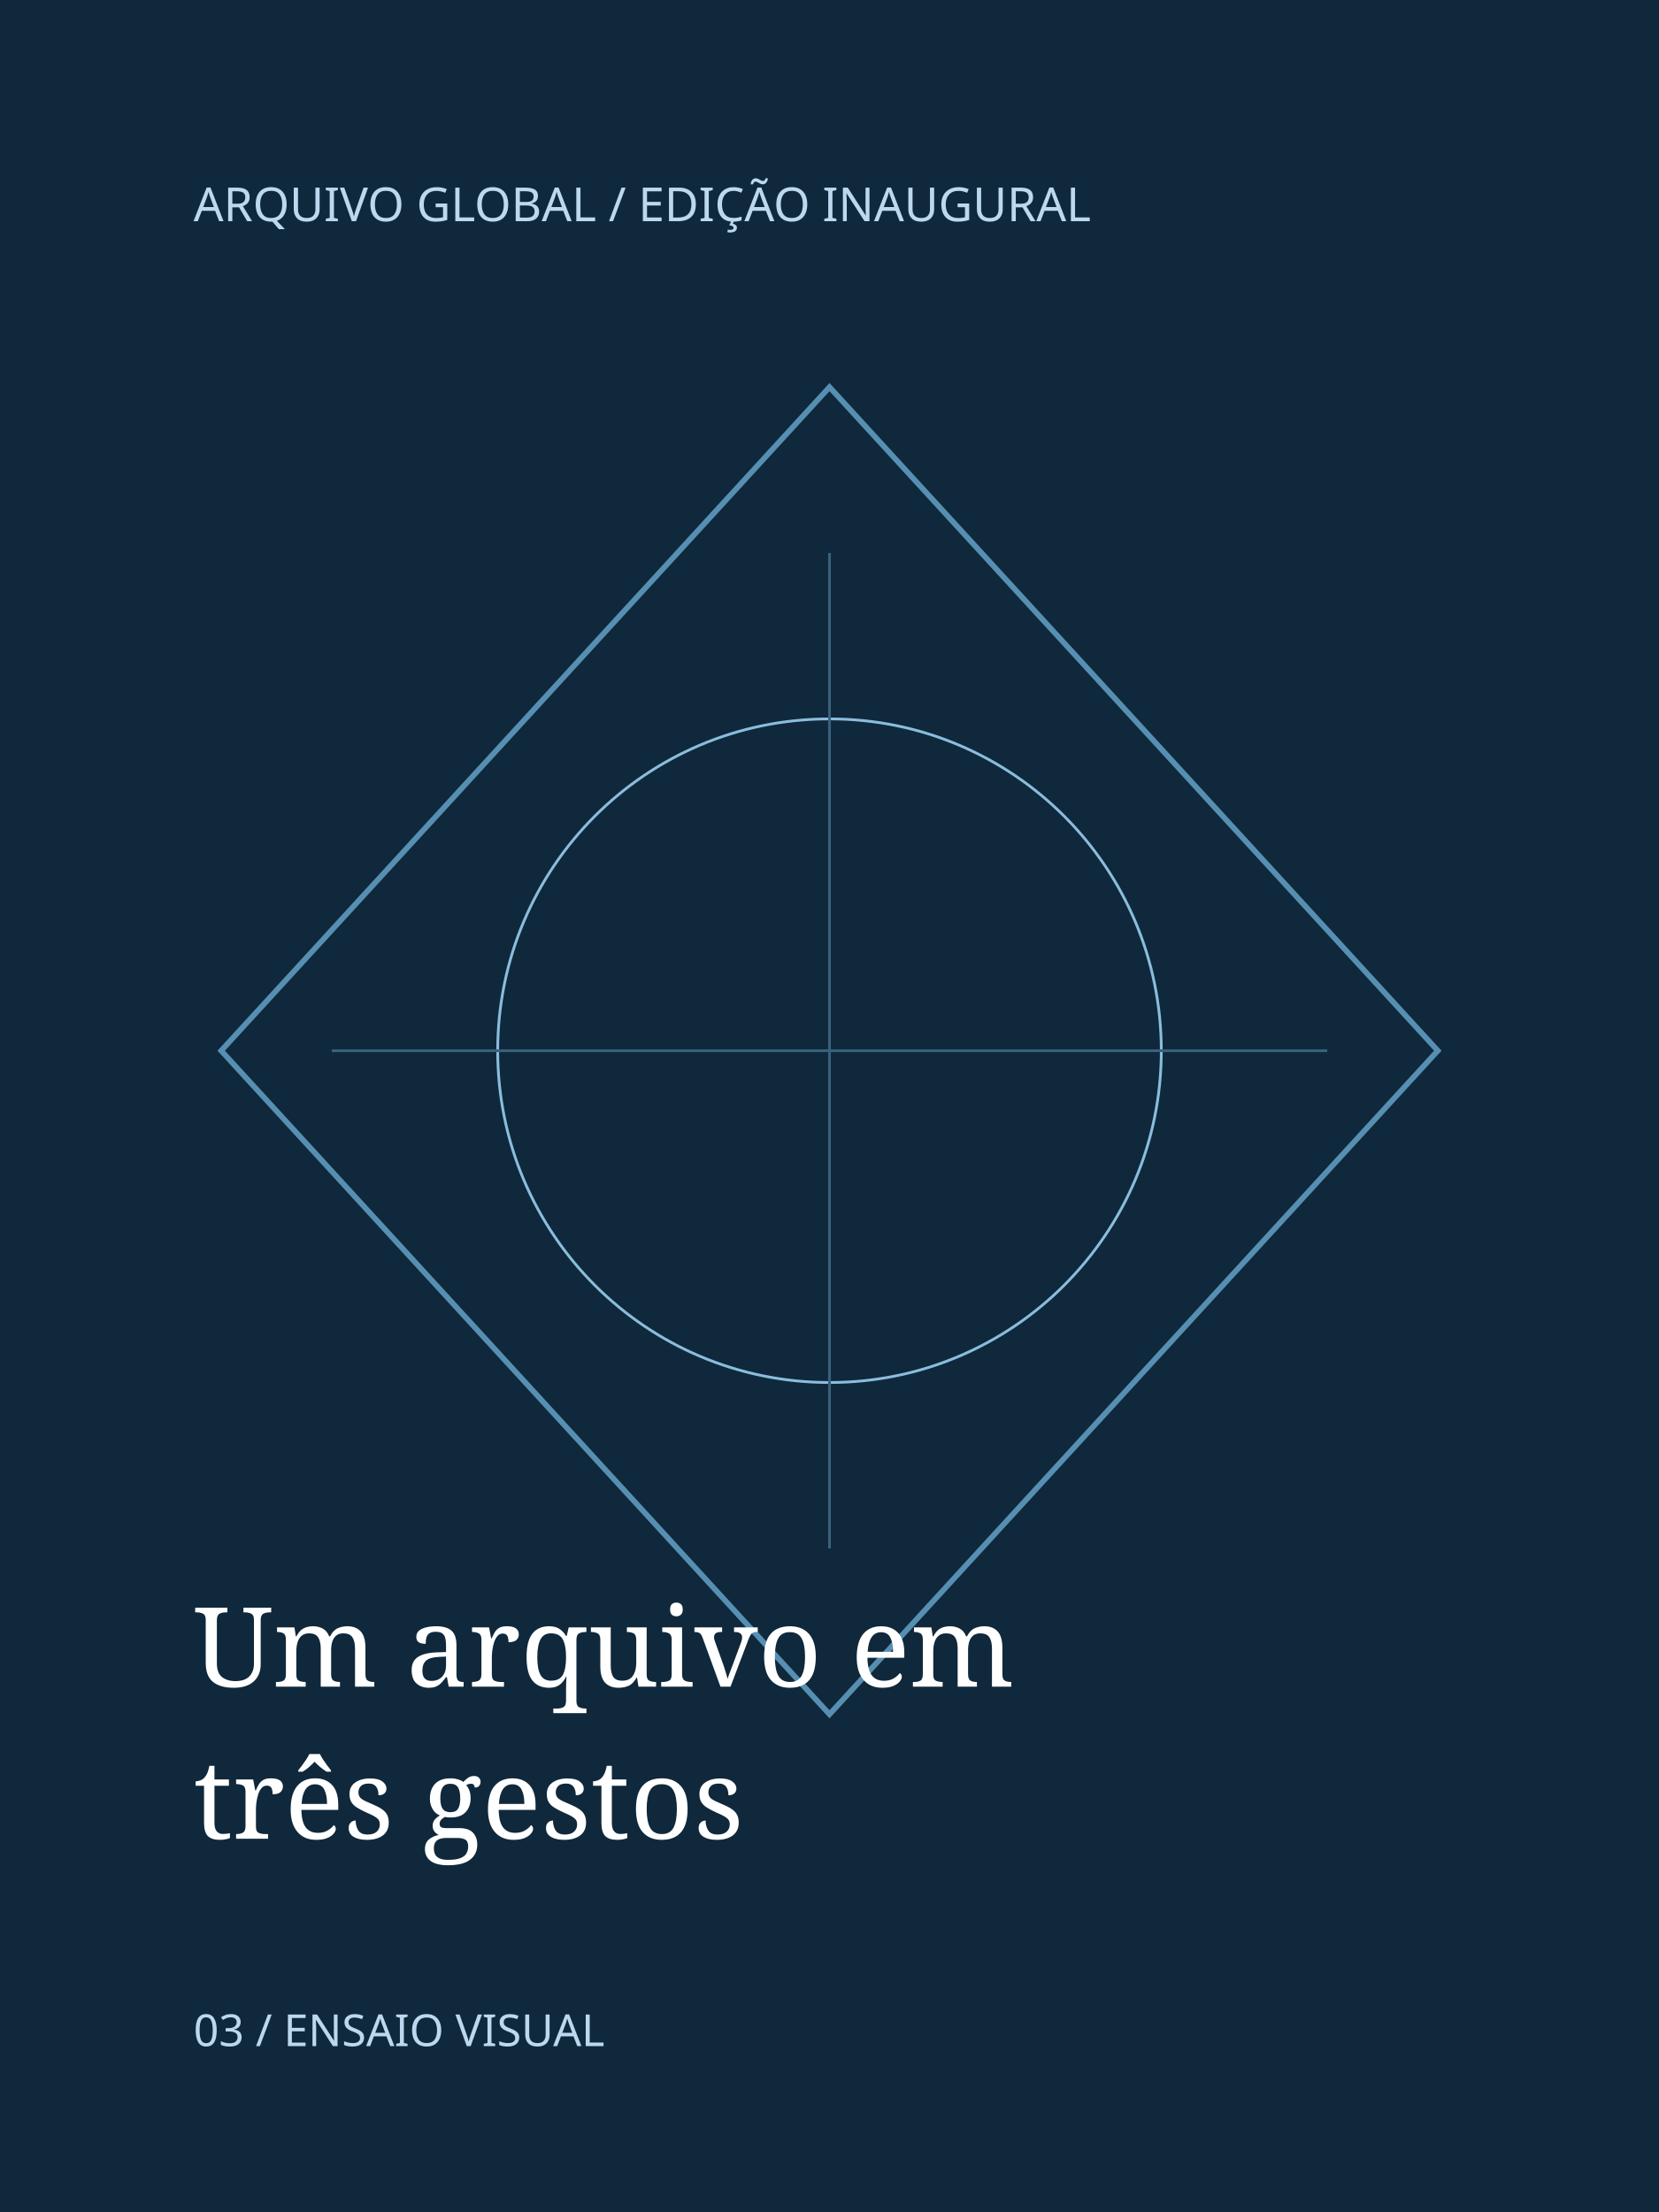
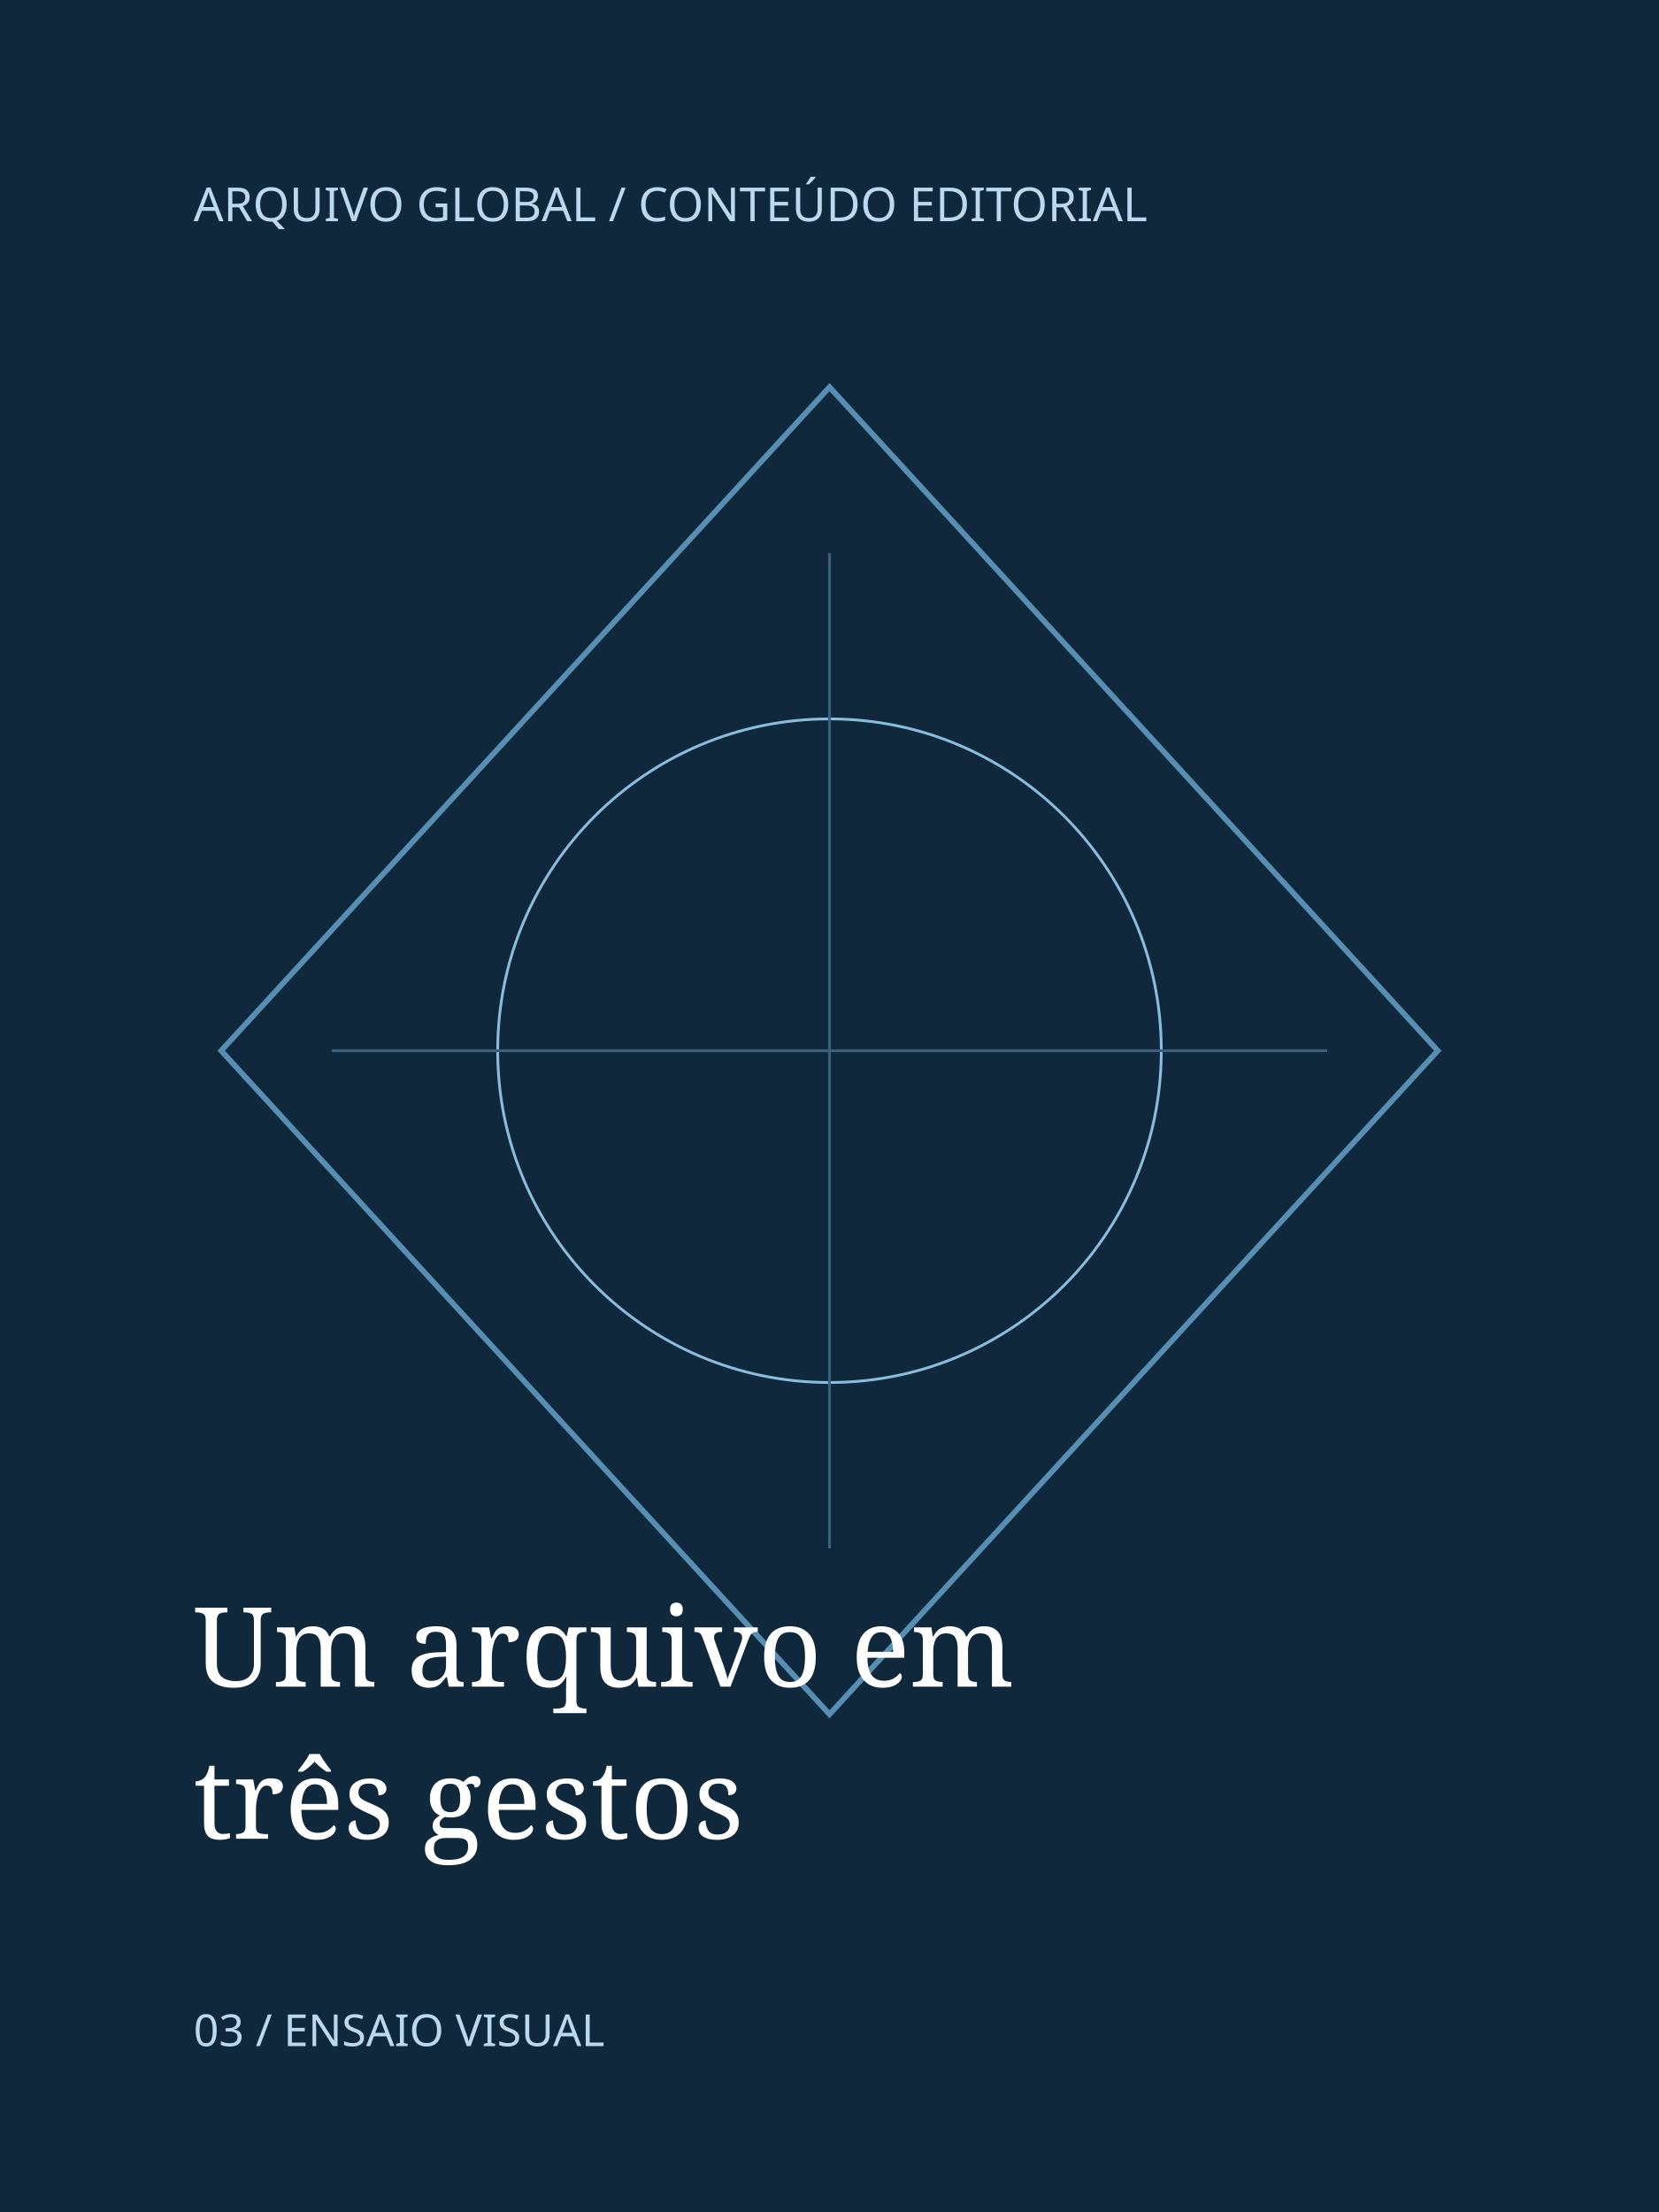
<svg xmlns="http://www.w3.org/2000/svg" viewBox="0 0 600 800">
  <rect width="600" height="800" fill="#10283b" />
  <path d="M80 380L300 140L520 380L300 620Z" fill="none" stroke="#578fb3" stroke-width="2" />
  <circle cx="300" cy="380" r="120" fill="none" stroke="#8abddd" />
  <path d="M300 200V560M120 380H480" stroke="#39617e" />
-   <text x="70" y="80" fill="#bcd8ee" font-family="sans-serif" font-size="17">ARQUIVO GLOBAL / EDIÇÃO INAUGURAL</text>
+   <text x="70" y="80" fill="#bcd8ee" font-family="sans-serif" font-size="17">ARQUIVO GLOBAL / CONTEÚDO EDITORIAL</text>
  <text x="70" y="610" fill="#fff" font-family="Georgia,serif" font-size="40">
    <tspan x="70" dy="0">Um arquivo em</tspan>
    <tspan x="70" dy="55">três gestos</tspan>
  </text>
  <text x="70" y="740" fill="#bcd8ee" font-family="sans-serif" font-size="16">03 / ENSAIO VISUAL</text>
</svg>
